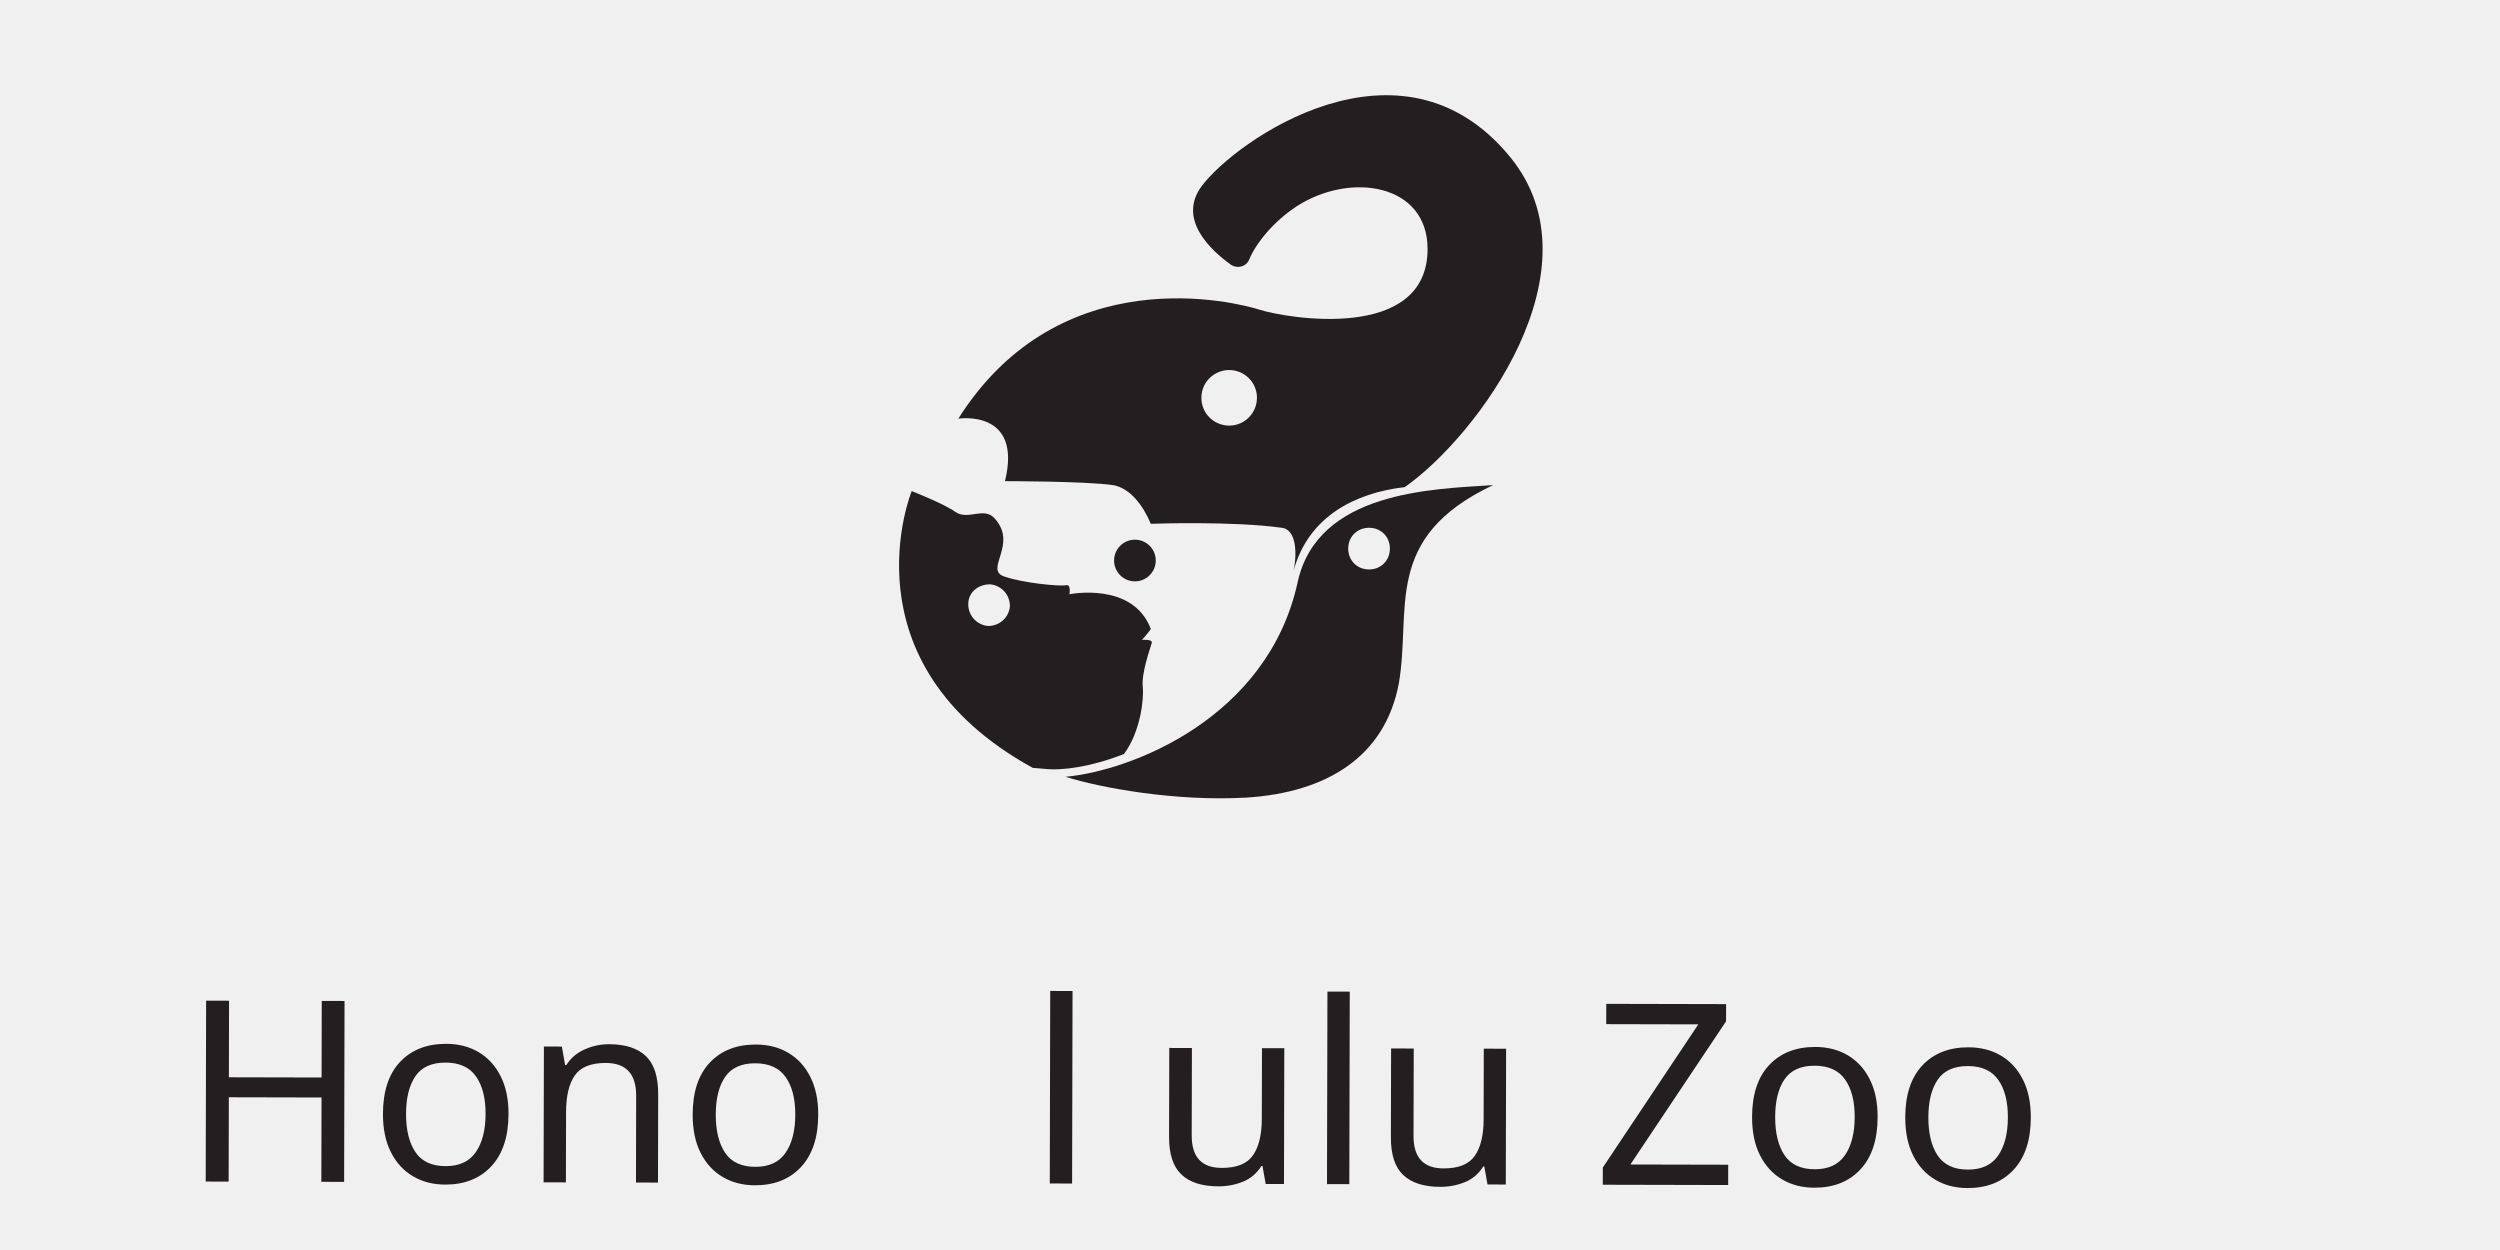
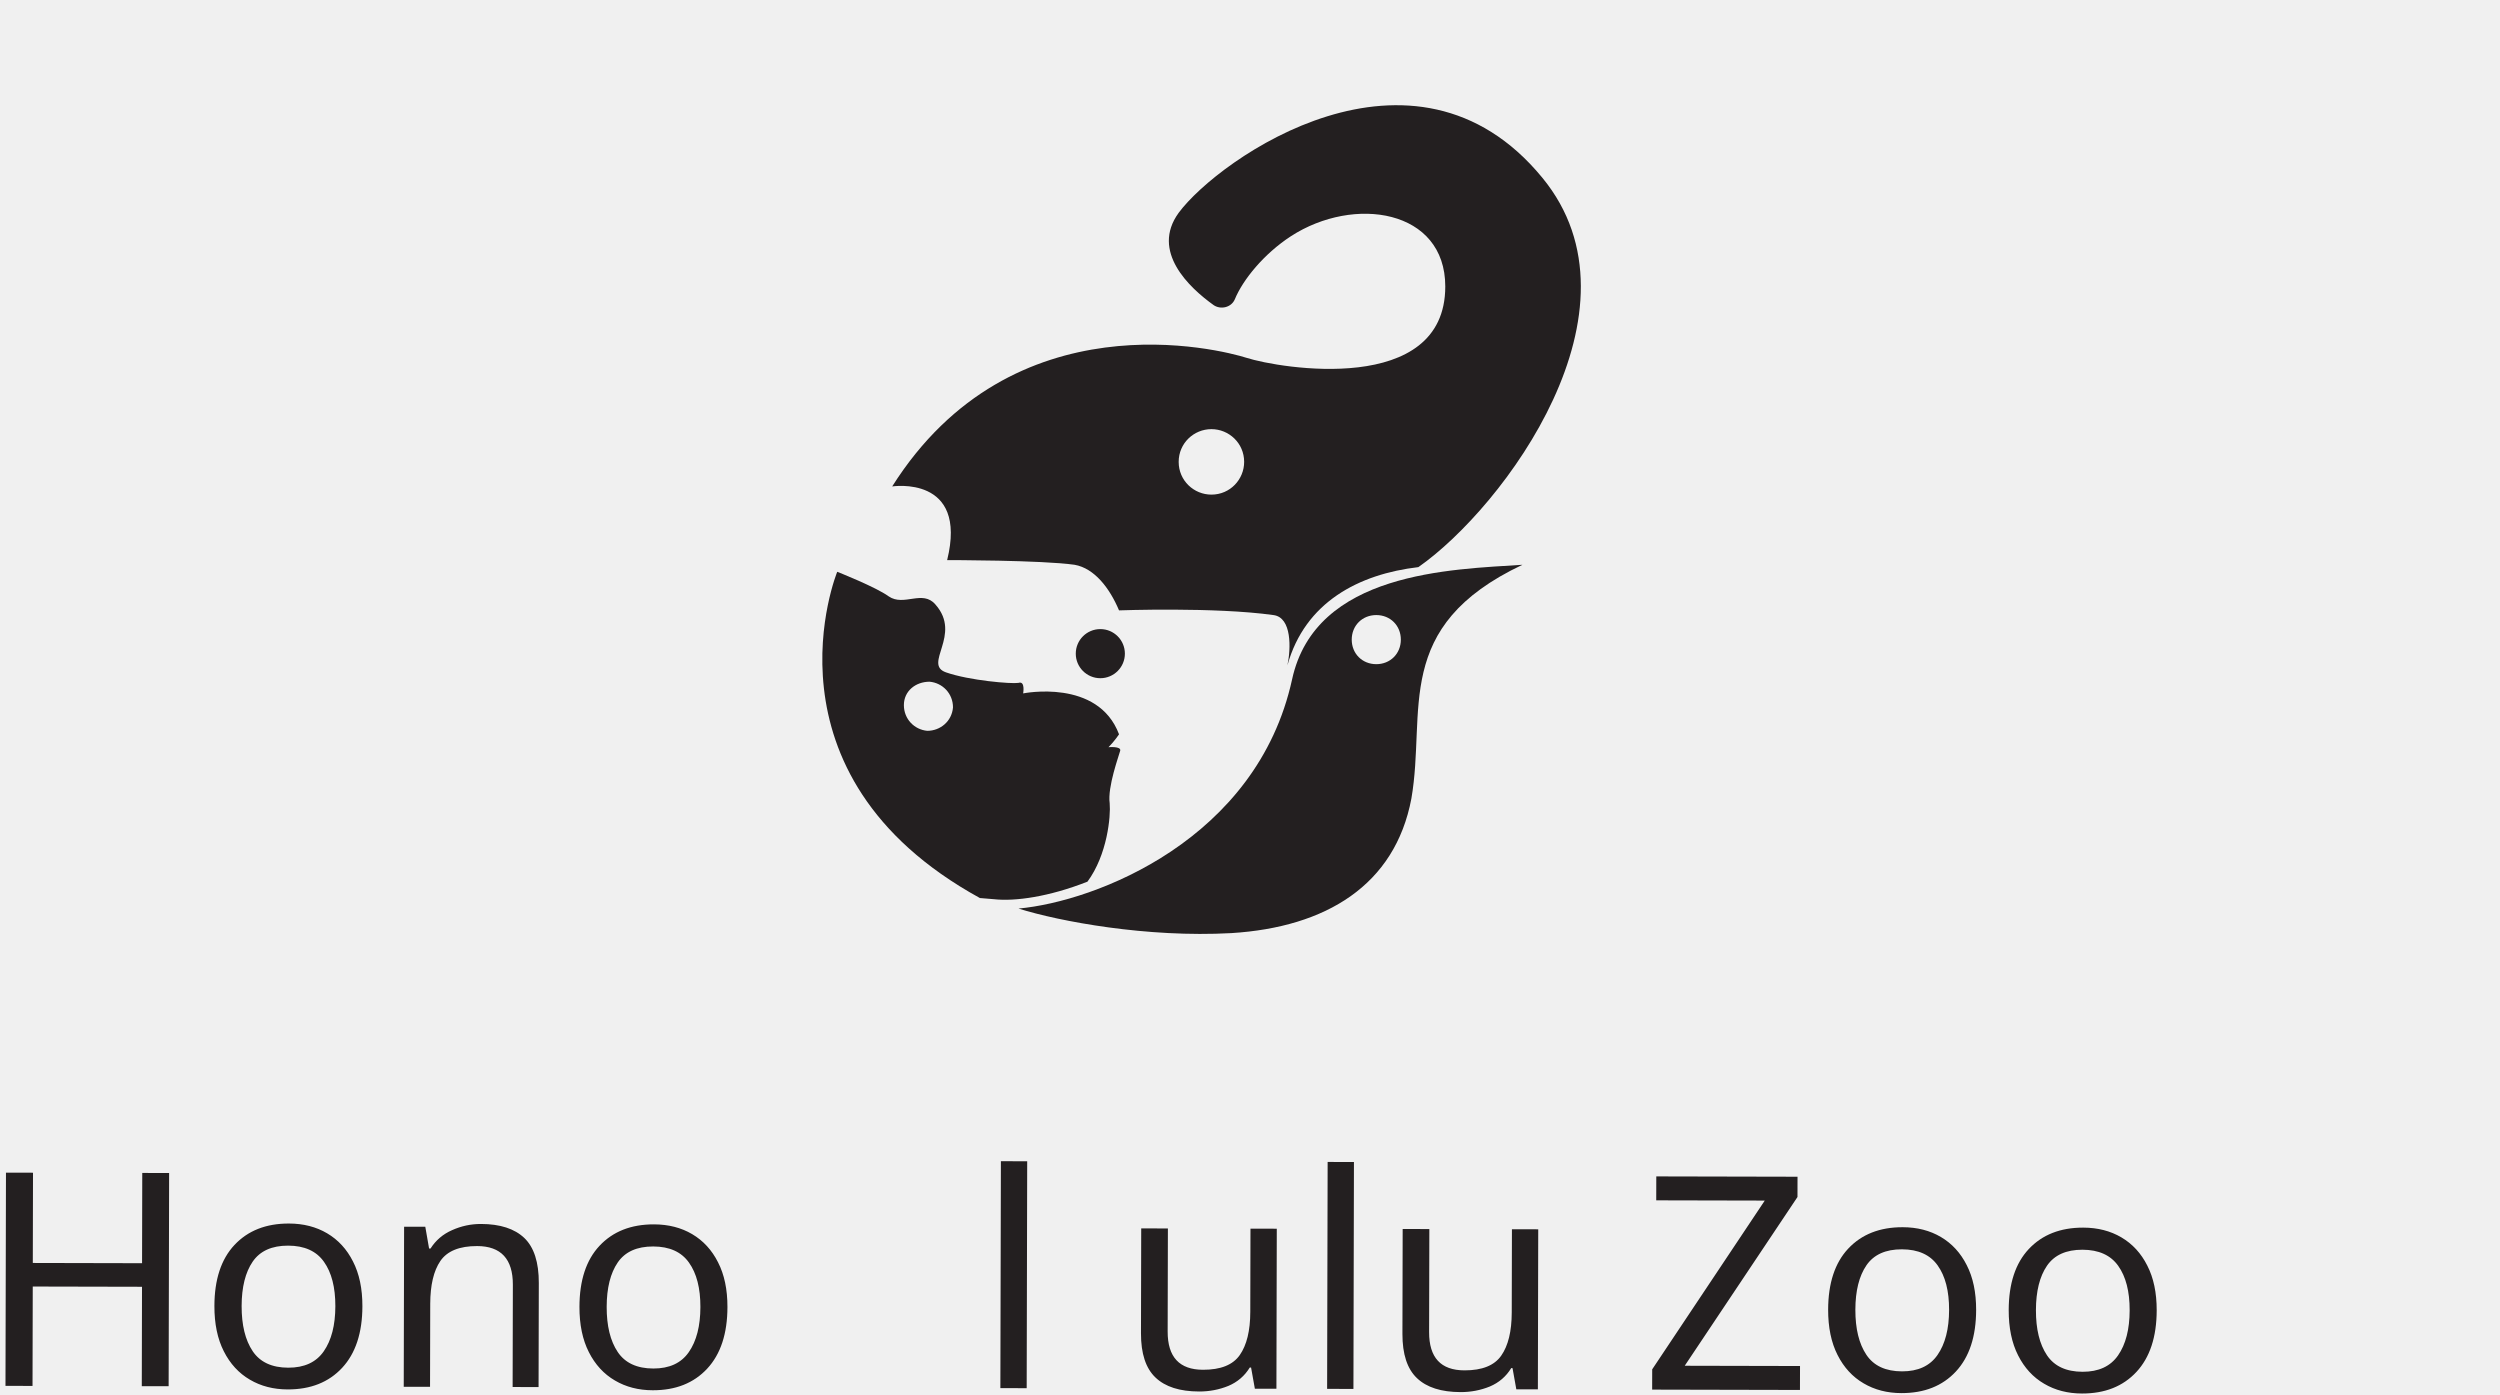
- <svg xmlns="http://www.w3.org/2000/svg" version="1.1" x="0px" y="0px" viewBox="0 0 252 126" style="enable-background:new 0 0 252 126;" xml:space="preserve">
+ <svg xmlns="http://www.w3.org/2000/svg" version="1.1" id="Layer_1" x="0px" y="0px" viewBox="0 0 213.8 119.3" style="enable-background:new 0 0 213.8 119.3;" xml:space="preserve">
  <style type="text/css">
	.st0{display:none;}
- 	.st1{display:inline;fill:#231F20;}
- 	.st2{fill:#231F20;}
- 	.st3{font-family:'PenumbraSansStd-Semibold';}
- 	.st4{font-size:25.525px;}
- 	.st5{fill:none;}
- 	.st6{fill:#FFFFFF;stroke:#FFFFFF;stroke-width:3.737;stroke-miterlimit:10;}
- 	.st7{fill:none;stroke:#FFFFFF;stroke-width:1.188;stroke-miterlimit:10;}
- 	.st8{fill:none;stroke:#231F20;stroke-width:1.188;stroke-miterlimit:10;}
- 	.st9{fill:#231F20;stroke:#231F20;stroke-width:1.188;stroke-miterlimit:10;}
- 	.st10{fill:#FFFFFF;}
- 	.st11{fill:#FCFDFF;stroke:#231F20;stroke-width:0.622;stroke-miterlimit:10;}
+ 	.st1{fill:#231F20;}
+ 	.st2{font-family:'PenumbraSansStd-Semibold';}
+ 	.st3{font-size:25.525px;}
</style>
-   <g id="Layer_2" class="st0">
+   <g id="Layer_2_1_" class="st0">
</g>
-   <g id="Layer_1">
+   <g id="Layer_1_1_">
    <g>
      <g>
-         <circle class="st2" cx="114.4" cy="56.5" r="2.1" />
-         <path class="st2" d="M105.3,77.5c1.8,0.2,4.7-0.2,8-1.5c1.7-2.3,2-5.6,1.9-6.7c-0.2-1.4,0.8-4.1,0.9-4.5c0.1-0.4-1-0.3-1-0.3     c0.5-0.5,0.9-1.1,0.9-1.1c-1.8-4.8-8.2-3.5-8.2-3.5s0.2-1.1-0.4-0.9c-0.6,0.1-4.2-0.2-6.2-0.9s1.4-3.2-0.9-5.8     c-1.1-1.3-2.7,0.2-4-0.7c-1.1-0.8-4.4-2.1-4.4-2.1s-7.1,17.3,12.2,27.9L105.3,77.5z M99.6,63.1c-1.1-0.1-2-1-2-2.2s1-2,2.2-2     c1.1,0.1,2,1,2,2.2C101.7,62.3,100.7,63.1,99.6,63.1z" />
-         <path class="st2" d="M116,52.8c0,0,8.2-0.3,13.2,0.4c1.6,0.2,1.5,2.9,1.2,4.3c1.5-5.4,6.1-7.8,11.2-8.4     c7.3-5.1,19.9-22,10.6-33.3c-11-13.4-27.7-1.6-31.1,3c-2.4,3.3,0.9,6.4,3,7.9c0.6,0.4,1.5,0.2,1.8-0.5c0.7-1.7,2.5-3.9,4.8-5.4     c5.4-3.5,13.2-2.3,13.2,4.3c0,9.4-14.2,7-17,6.1c-2.2-0.7-20-5.3-30.3,11c0,0,6.5-1,4.7,6.3c0,0,8.1,0,10.9,0.4     C113.9,49.2,115.2,50.9,116,52.8z M123.9,37.3c1.5,0,2.8,1.2,2.8,2.8c0,1.5-1.2,2.8-2.8,2.8c-1.5,0-2.8-1.2-2.8-2.8     C121.1,38.5,122.4,37.3,123.9,37.3z" />
-         <path class="st2" d="M130.8,58.7c-3,13.7-16.8,19-23.4,19.6c0,0,0,0,0,0c3.5,1.1,11,2.5,18.2,2.1c8.1-0.5,14-4.1,15.4-11.5     c1.3-7.5-1.7-14.7,9.5-20C144.4,49.3,132.8,49.5,130.8,58.7z M140.1,55.3c0,1.2-0.9,2.1-2.1,2.1s-2.1-0.9-2.1-2.1     s0.9-2.1,2.1-2.1C139.2,53.2,140.1,54.1,140.1,55.3z" />
+         <circle class="st1" cx="94.1" cy="55.9" r="2.1" />
+         <path class="st1" d="M85,76.9c1.8,0.2,4.7-0.2,8-1.5c1.7-2.3,2-5.6,1.9-6.7c-0.2-1.4,0.8-4.1,0.9-4.5s-1-0.3-1-0.3     c0.5-0.5,0.9-1.1,0.9-1.1c-1.8-4.8-8.2-3.5-8.2-3.5s0.2-1.1-0.4-0.9c-0.6,0.1-4.2-0.2-6.2-0.9s1.4-3.2-0.9-5.8     c-1.1-1.3-2.7,0.2-4-0.7c-1.1-0.8-4.4-2.1-4.4-2.1s-7.1,17.3,12.2,27.9L85,76.9z M79.3,62.5c-1.1-0.1-2-1-2-2.2s1-2,2.2-2     c1.1,0.1,2,1,2,2.2C81.4,61.7,80.4,62.5,79.3,62.5z" />
+         <path class="st1" d="M95.7,52.2c0,0,8.2-0.3,13.2,0.4c1.6,0.2,1.5,2.9,1.2,4.3c1.5-5.4,6.1-7.8,11.2-8.4     c7.3-5.1,19.9-22,10.6-33.3c-11-13.4-27.7-1.6-31.1,3c-2.4,3.3,0.9,6.4,3,7.9c0.6,0.4,1.5,0.2,1.8-0.5c0.7-1.7,2.5-3.9,4.8-5.4     c5.4-3.5,13.2-2.3,13.2,4.3c0,9.4-14.2,7-17,6.1c-2.2-0.7-20-5.3-30.3,11c0,0,6.5-1,4.7,6.3c0,0,8.1,0,10.9,0.4     C93.6,48.6,94.9,50.3,95.7,52.2z M103.6,36.7c1.5,0,2.8,1.2,2.8,2.8c0,1.5-1.2,2.8-2.8,2.8c-1.5,0-2.8-1.2-2.8-2.8     S102.1,36.7,103.6,36.7z" />
+         <path class="st1" d="M110.5,58.1c-3,13.7-16.8,19-23.4,19.6l0,0c3.5,1.1,11,2.5,18.2,2.1c8.1-0.5,14-4.1,15.4-11.5     c1.3-7.5-1.7-14.7,9.5-20C124.1,48.7,112.5,48.9,110.5,58.1z M119.8,54.7c0,1.2-0.9,2.1-2.1,2.1s-2.1-0.9-2.1-2.1     s0.9-2.1,2.1-2.1C118.9,52.6,119.8,53.5,119.8,54.7z" />
      </g>
-       <text transform="matrix(1 2.280000e-03 -2.280000e-03 1 18.2661 119.0949)" class="st2 st3 st4">Hono</text>
-       <text transform="matrix(1 2.280000e-03 -2.280000e-03 1 103.6461 119.2895)" class="st2 st3 st4">l</text>
-       <text transform="matrix(1 2.280000e-03 -2.280000e-03 1 115.8161 119.3173)" class="st2 st3 st4">ulu Zoo</text>
+       <text transform="matrix(1 2.280000e-03 -2.280000e-03 1 -2 118.5131)" class="st1 st2 st3">Hono</text>
+       <text transform="matrix(1 2.280000e-03 -2.280000e-03 1 83.3799 118.7076)" class="st1 st2 st3">l</text>
+       <text transform="matrix(1 2.280000e-03 -2.280000e-03 1 95.55 118.7355)" class="st1 st2 st3">ulu Zoo</text>
    </g>
  </g>
</svg>
